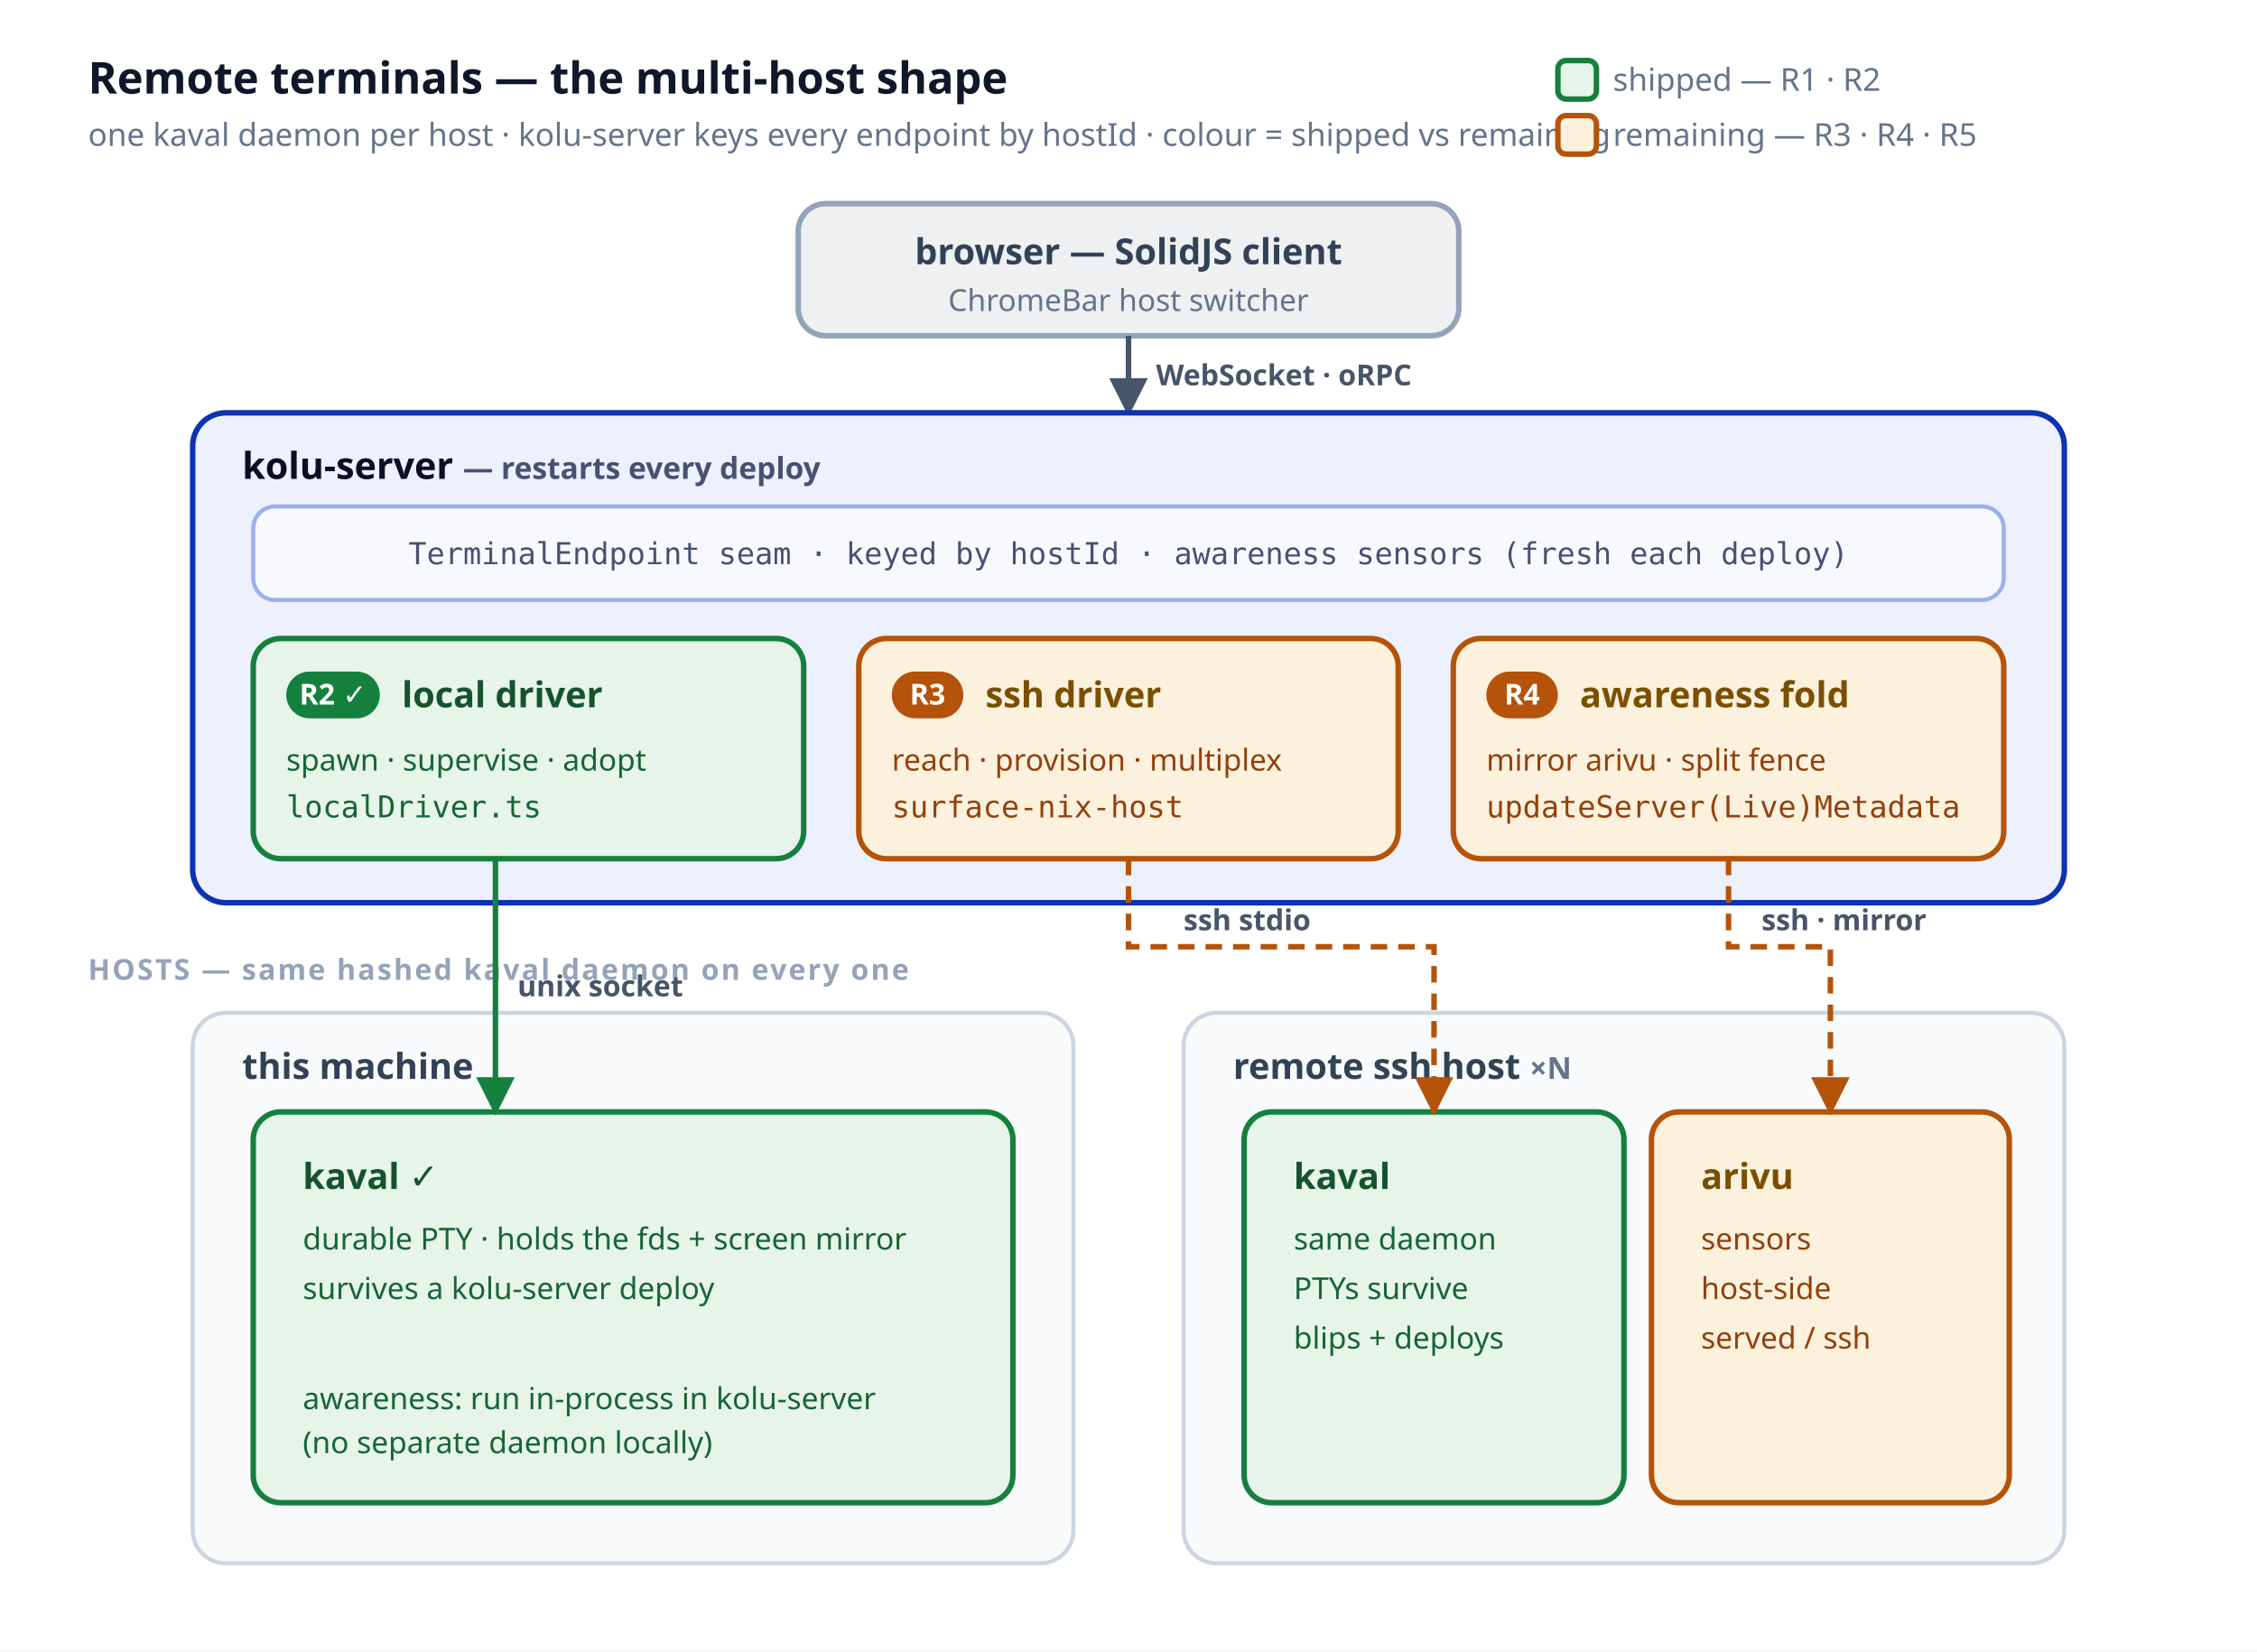
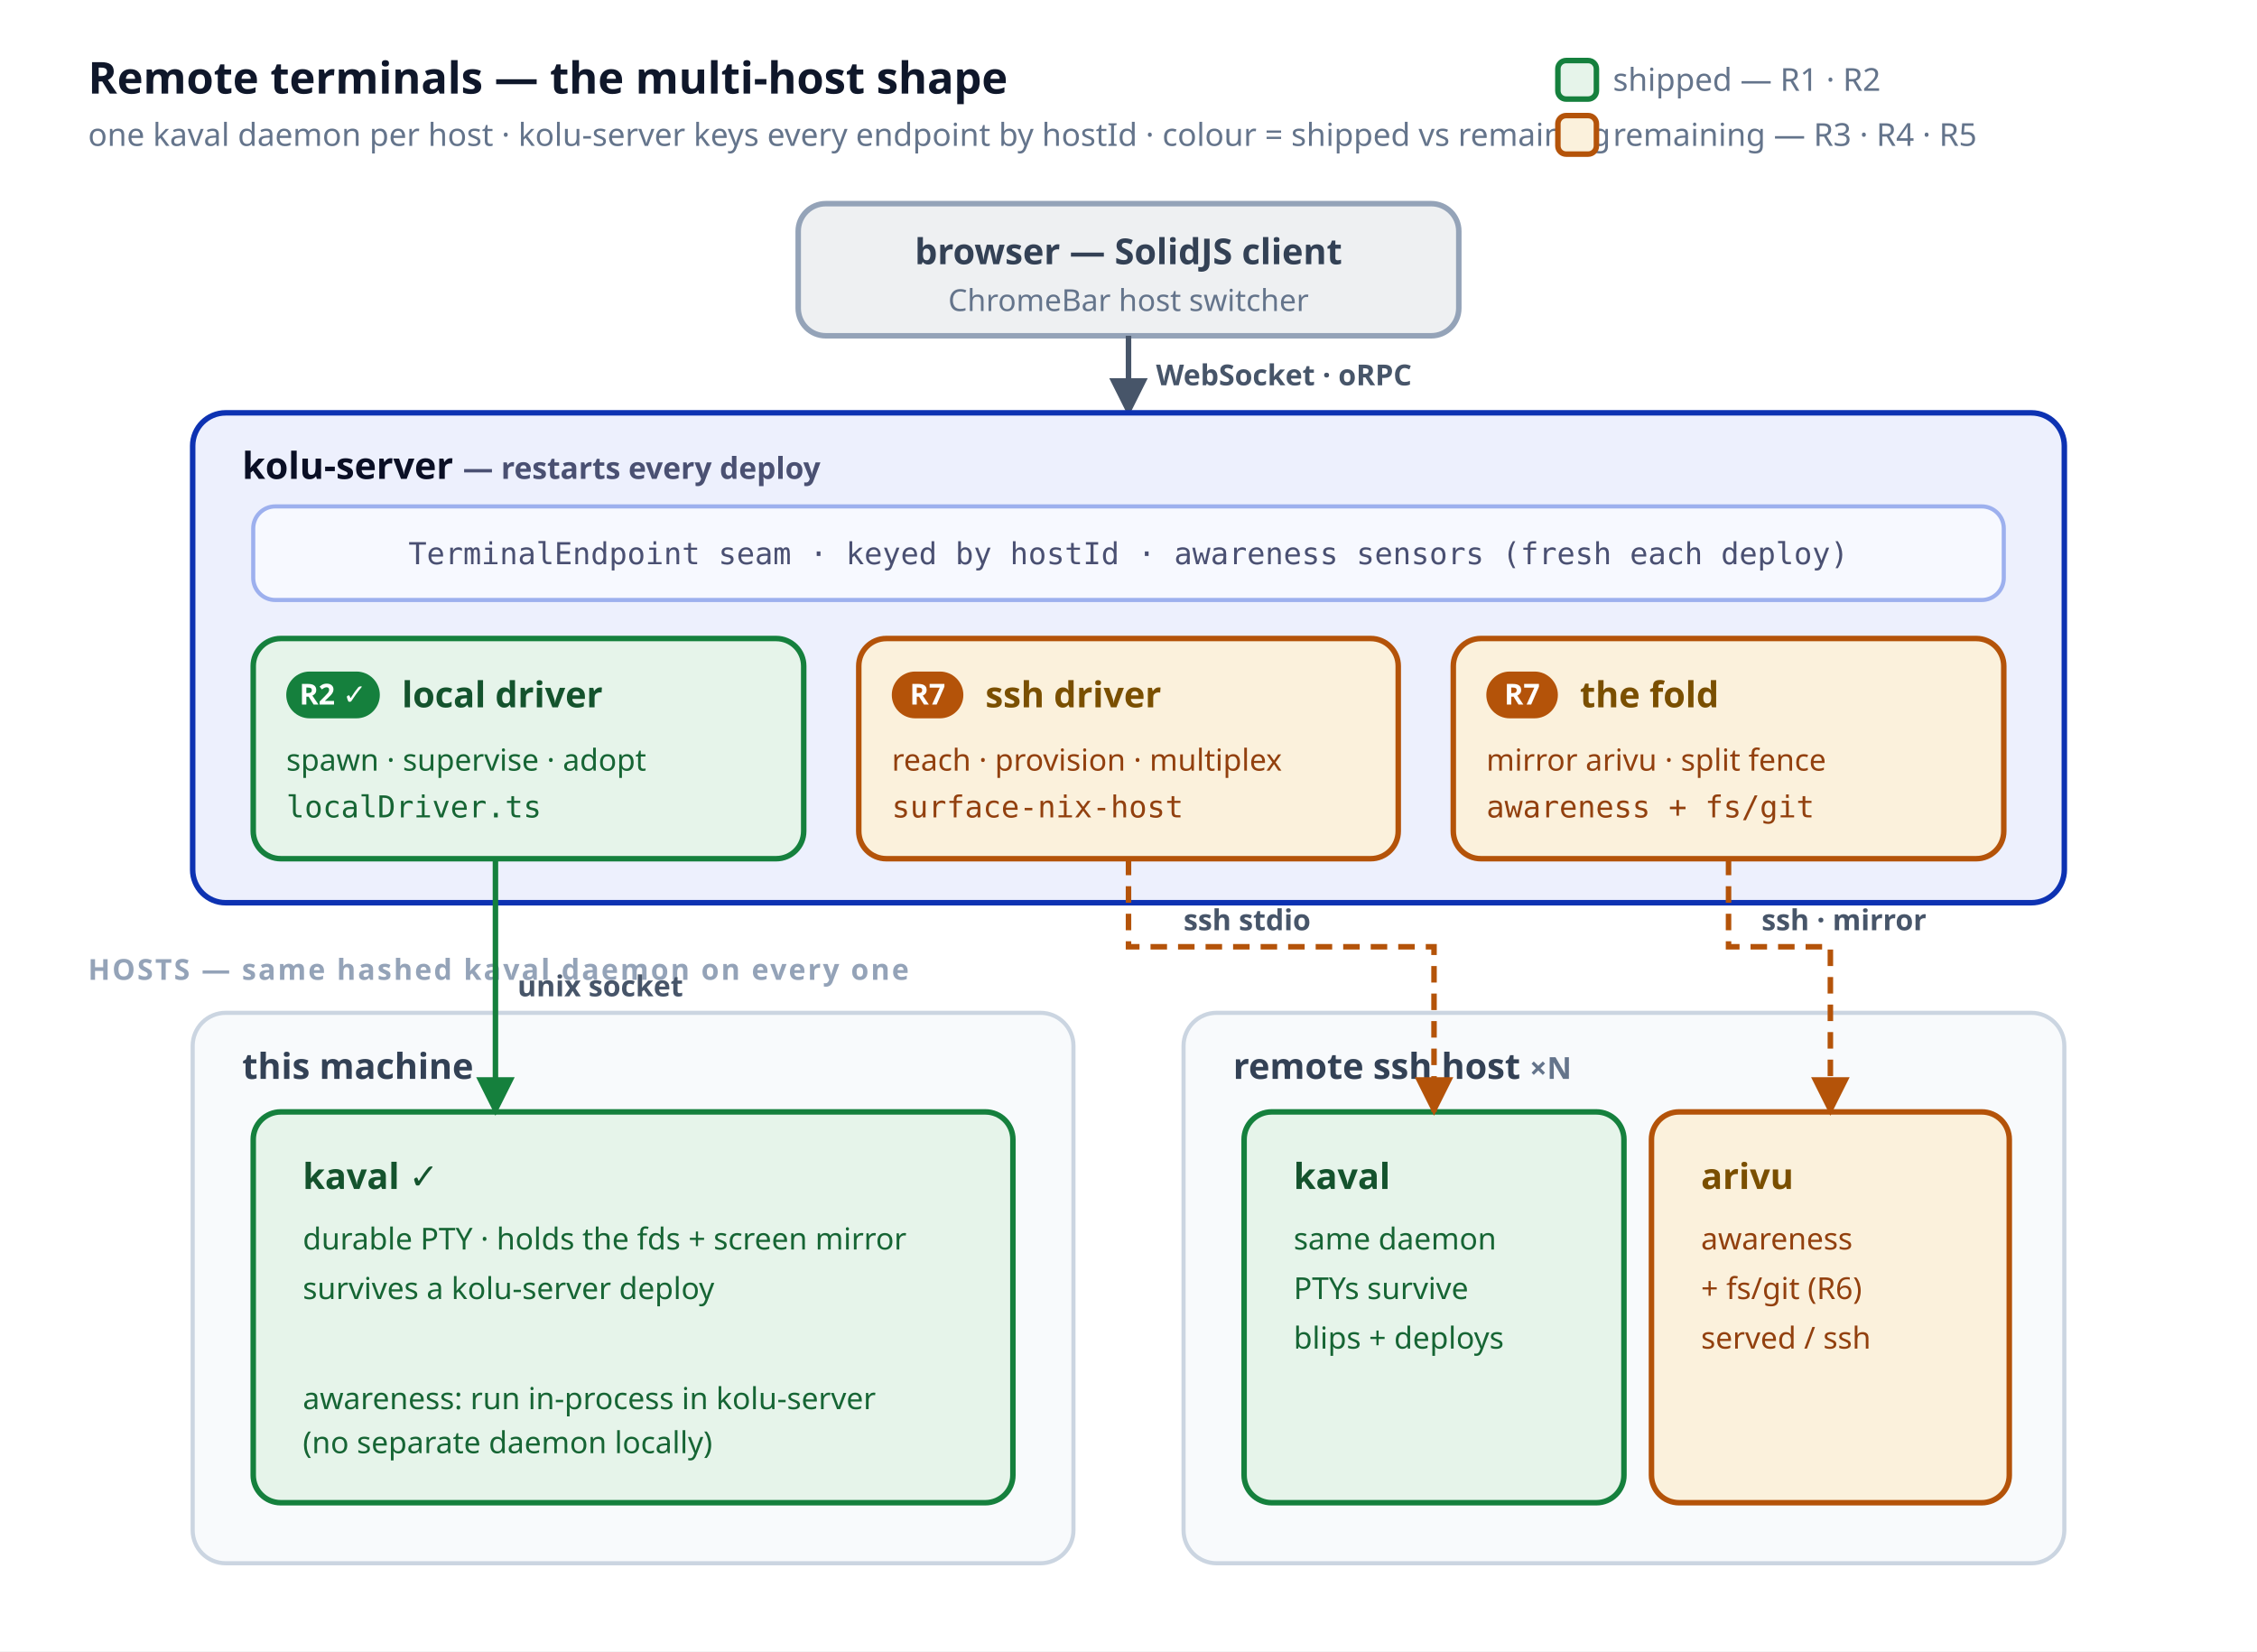
- <svg xmlns="http://www.w3.org/2000/svg" viewBox="0 0 820 600" font-family="ui-sans-serif, system-ui, sans-serif" role="img" aria-label="The multi-host shape for remote terminals. The browser drives kolu-server over one WebSocket. kolu-server holds the TerminalEndpoint seam keyed by hostId, behind which sit three drivers — the shipped local driver (R2), the remaining ssh driver (R3), and the remaining awareness fold (R4). On this machine a local kaval daemon owns the PTYs and survives deploys, with awareness run in-process. Each remote ssh host runs the same kaval daemon plus an arivu awareness daemon served over ssh. Green = shipped, amber = remaining.">
+ <svg xmlns="http://www.w3.org/2000/svg" viewBox="0 0 820 600" font-family="ui-sans-serif, system-ui, sans-serif" role="img" aria-label="The multi-host shape for remote terminals. The browser drives kolu-server over one WebSocket. kolu-server holds the TerminalEndpoint seam keyed by hostId, behind which sit three drivers — the shipped local driver (R2), the remaining ssh driver (R7), and the remaining fold (R7). On this machine a local kaval daemon owns the PTYs and survives deploys, with awareness run in-process. Each remote ssh host runs the same kaval daemon plus an arivu daemon serving awareness and (R6) an fs/git surface over ssh. Green = shipped, amber = remaining.">
  <defs>
    <marker id="rt-arr-green" viewBox="0 0 10 10" refX="9" refY="5" markerWidth="7" markerHeight="7" orient="auto-start-reverse">
      <path d="M0 0 L10 5 L0 10 z" fill="#15803D" />
    </marker>
    <marker id="rt-arr-amber" viewBox="0 0 10 10" refX="9" refY="5" markerWidth="7" markerHeight="7" orient="auto-start-reverse">
      <path d="M0 0 L10 5 L0 10 z" fill="#B45309" />
    </marker>
    <marker id="rt-arr-slate" viewBox="0 0 10 10" refX="9" refY="5" markerWidth="7" markerHeight="7" orient="auto-start-reverse">
      <path d="M0 0 L10 5 L0 10 z" fill="#475569" />
    </marker>
    <style>
      .rt-paper  { fill:#ffffff; }
      .rt-title  { fill:#0f172a; font-size:16px; font-weight:700; }
      .rt-sub    { fill:#64748b; font-size:11.5px; }
      .rt-tier   { fill:#94a3b8; font-size:10.5px; font-weight:700; letter-spacing:0.07em; }
      .rt-mono   { font-family:ui-monospace, "SF Mono", Menlo, monospace; }

      .rt-srv-box   { fill:#EDF0FD; stroke:#0D32B2; stroke-width:2; }
      .rt-srv-inner { fill:#F7F9FF; stroke:#9DB0EE; stroke-width:1.5; }
      .rt-srv-t     { fill:#0A0F25; font-size:13.5px; font-weight:700; }
      .rt-srv-s     { fill:#4A5072; font-size:11px; }

      .rt-cli-box { fill:#EEF0F2; stroke:#94A3B8; stroke-width:2; }
      .rt-cli-t   { fill:#334155; font-size:13px; font-weight:700; }
      .rt-cli-s   { fill:#64748B; font-size:11px; }
      .rt-host    { fill:#F8FAFC; stroke:#CBD5E1; stroke-width:1.5; }

      .rt-green-box { fill:#E6F4EA; stroke:#15803D; stroke-width:2; }
      .rt-green-t   { fill:#14532D; font-size:13px; font-weight:700; }
      .rt-green-s   { fill:#166534; font-size:11px; }
      .rt-green-e   { stroke:#15803D; stroke-width:2; fill:none; }

      .rt-amber-box { fill:#FBF1DC; stroke:#B45309; stroke-width:2; }
      .rt-amber-t   { fill:#7a4f00; font-size:13px; font-weight:700; }
      .rt-amber-s   { fill:#92400E; font-size:11px; }
      .rt-amber-e   { stroke:#B45309; stroke-width:2; fill:none; stroke-dasharray:6 4; }

      .rt-slate-e { stroke:#475569; stroke-width:2; fill:none; }
      .rt-elabel  { fill:#475569; font-size:10.5px; font-weight:600; }

      .rt-pill-g  { fill:#15803D; }
      .rt-pill-a  { fill:#B45309; }
      .rt-pill-tx { fill:#ffffff; font-size:10.5px; font-weight:700; }
    </style>
  </defs>
  <rect class="rt-paper" x="0" y="0" width="820" height="600" />
  <text class="rt-title" x="32" y="34">Remote terminals — the multi-host shape</text>
  <text class="rt-sub" x="32" y="53">one kaval daemon per host · kolu-server keys every endpoint by hostId · colour = shipped vs remaining</text>
  <rect class="rt-green-box" x="566" y="22" width="14" height="14" rx="3" />
  <text class="rt-sub" x="586" y="33">shipped — R1 · R2</text>
  <rect class="rt-amber-box" x="566" y="42" width="14" height="14" rx="3" />
  <text class="rt-sub" x="586" y="53">remaining — R3 · R4 · R5</text>
  <rect class="rt-cli-box" x="290" y="74" width="240" height="48" rx="10" />
  <text class="rt-cli-t" x="410" y="96" text-anchor="middle">browser — SolidJS client</text>
  <text class="rt-cli-s" x="410" y="113" text-anchor="middle">ChromeBar host switcher</text>
  <path class="rt-slate-e" d="M410 122 L410 150" marker-end="url(#rt-arr-slate)" />
  <text class="rt-elabel" x="420" y="140">WebSocket · oRPC</text>
  <rect class="rt-srv-box" x="70" y="150" width="680" height="178" rx="12" />
  <text class="rt-srv-t" x="88" y="174">kolu-server <tspan class="rt-srv-s">— restarts every deploy</tspan>
  </text>
  <rect class="rt-srv-inner" x="92" y="184" width="636" height="34" rx="8" />
  <text class="rt-srv-s rt-mono" x="410" y="205" text-anchor="middle">TerminalEndpoint seam · keyed by hostId · awareness sensors (fresh each deploy)</text>
  <rect class="rt-green-box" x="92" y="232" width="200" height="80" rx="10" />
  <rect class="rt-pill-g" x="104" y="244" width="34" height="17" rx="8.5" />
  <text class="rt-pill-tx" x="121" y="256" text-anchor="middle">R2 ✓</text>
  <text class="rt-green-t" x="146" y="257">local driver</text>
  <text class="rt-green-s" x="104" y="280">spawn · supervise · adopt</text>
  <text class="rt-green-s rt-mono" x="104" y="297">localDriver.ts</text>
  <rect class="rt-amber-box" x="312" y="232" width="196" height="80" rx="10" />
  <rect class="rt-pill-a" x="324" y="244" width="26" height="17" rx="8.5" />
-   <text class="rt-pill-tx" x="337" y="256" text-anchor="middle">R3</text>
+   <text class="rt-pill-tx" x="337" y="256" text-anchor="middle">R7</text>
  <text class="rt-amber-t" x="358" y="257">ssh driver</text>
  <text class="rt-amber-s" x="324" y="280">reach · provision · multiplex</text>
  <text class="rt-amber-s rt-mono" x="324" y="297">surface-nix-host</text>
  <rect class="rt-amber-box" x="528" y="232" width="200" height="80" rx="10" />
  <rect class="rt-pill-a" x="540" y="244" width="26" height="17" rx="8.5" />
-   <text class="rt-pill-tx" x="553" y="256" text-anchor="middle">R4</text>
-   <text class="rt-amber-t" x="574" y="257">awareness fold</text>
+   <text class="rt-pill-tx" x="553" y="256" text-anchor="middle">R7</text>
+   <text class="rt-amber-t" x="574" y="257">the fold</text>
  <text class="rt-amber-s" x="540" y="280">mirror arivu · split fence</text>
-   <text class="rt-amber-s rt-mono" x="540" y="297">updateServer(Live)Metadata</text>
+   <text class="rt-amber-s rt-mono" x="540" y="297">awareness + fs/git</text>
  <text class="rt-tier" x="32" y="356">HOSTS — same hashed kaval daemon on every one</text>
  <rect class="rt-host" x="70" y="368" width="320" height="200" rx="12" />
  <text class="rt-cli-t" x="88" y="392">this machine</text>
  <rect class="rt-green-box" x="92" y="404" width="276" height="142" rx="10" />
  <text class="rt-green-t" x="110" y="432">kaval ✓</text>
  <text class="rt-green-s" x="110" y="454">durable PTY · holds the fds + screen mirror</text>
  <text class="rt-green-s" x="110" y="472">survives a kolu-server deploy</text>
  <text class="rt-green-s" x="110" y="512">awareness: run in-process in kolu-server</text>
  <text class="rt-green-s" x="110" y="528">(no separate daemon locally)</text>
  <rect class="rt-host" x="430" y="368" width="320" height="200" rx="12" />
  <text class="rt-cli-t" x="448" y="392">remote ssh host <tspan class="rt-cli-s">×N</tspan>
  </text>
  <rect class="rt-green-box" x="452" y="404" width="138" height="142" rx="10" />
  <text class="rt-green-t" x="470" y="432">kaval</text>
  <text class="rt-green-s" x="470" y="454">same daemon</text>
  <text class="rt-green-s" x="470" y="472">PTYs survive</text>
  <text class="rt-green-s" x="470" y="490">blips + deploys</text>
  <rect class="rt-amber-box" x="600" y="404" width="130" height="142" rx="10" />
  <text class="rt-amber-t" x="618" y="432">arivu</text>
-   <text class="rt-amber-s" x="618" y="454">sensors</text>
-   <text class="rt-amber-s" x="618" y="472">host-side</text>
+   <text class="rt-amber-s" x="618" y="454">awareness</text>
+   <text class="rt-amber-s" x="618" y="472">+ fs/git (R6)</text>
  <text class="rt-amber-s" x="618" y="490">served / ssh</text>
  <path class="rt-green-e" d="M180 312 L180 404" marker-end="url(#rt-arr-green)" />
  <text class="rt-elabel" x="188" y="362">unix socket</text>
  <path class="rt-amber-e" d="M410 312 L410 344 L521 344 L521 404" marker-end="url(#rt-arr-amber)" />
  <text class="rt-elabel" x="430" y="338">ssh stdio</text>
  <path class="rt-amber-e" d="M628 312 L628 344 L665 344 L665 404" marker-end="url(#rt-arr-amber)" />
  <text class="rt-elabel" x="640" y="338">ssh · mirror</text>
</svg>
